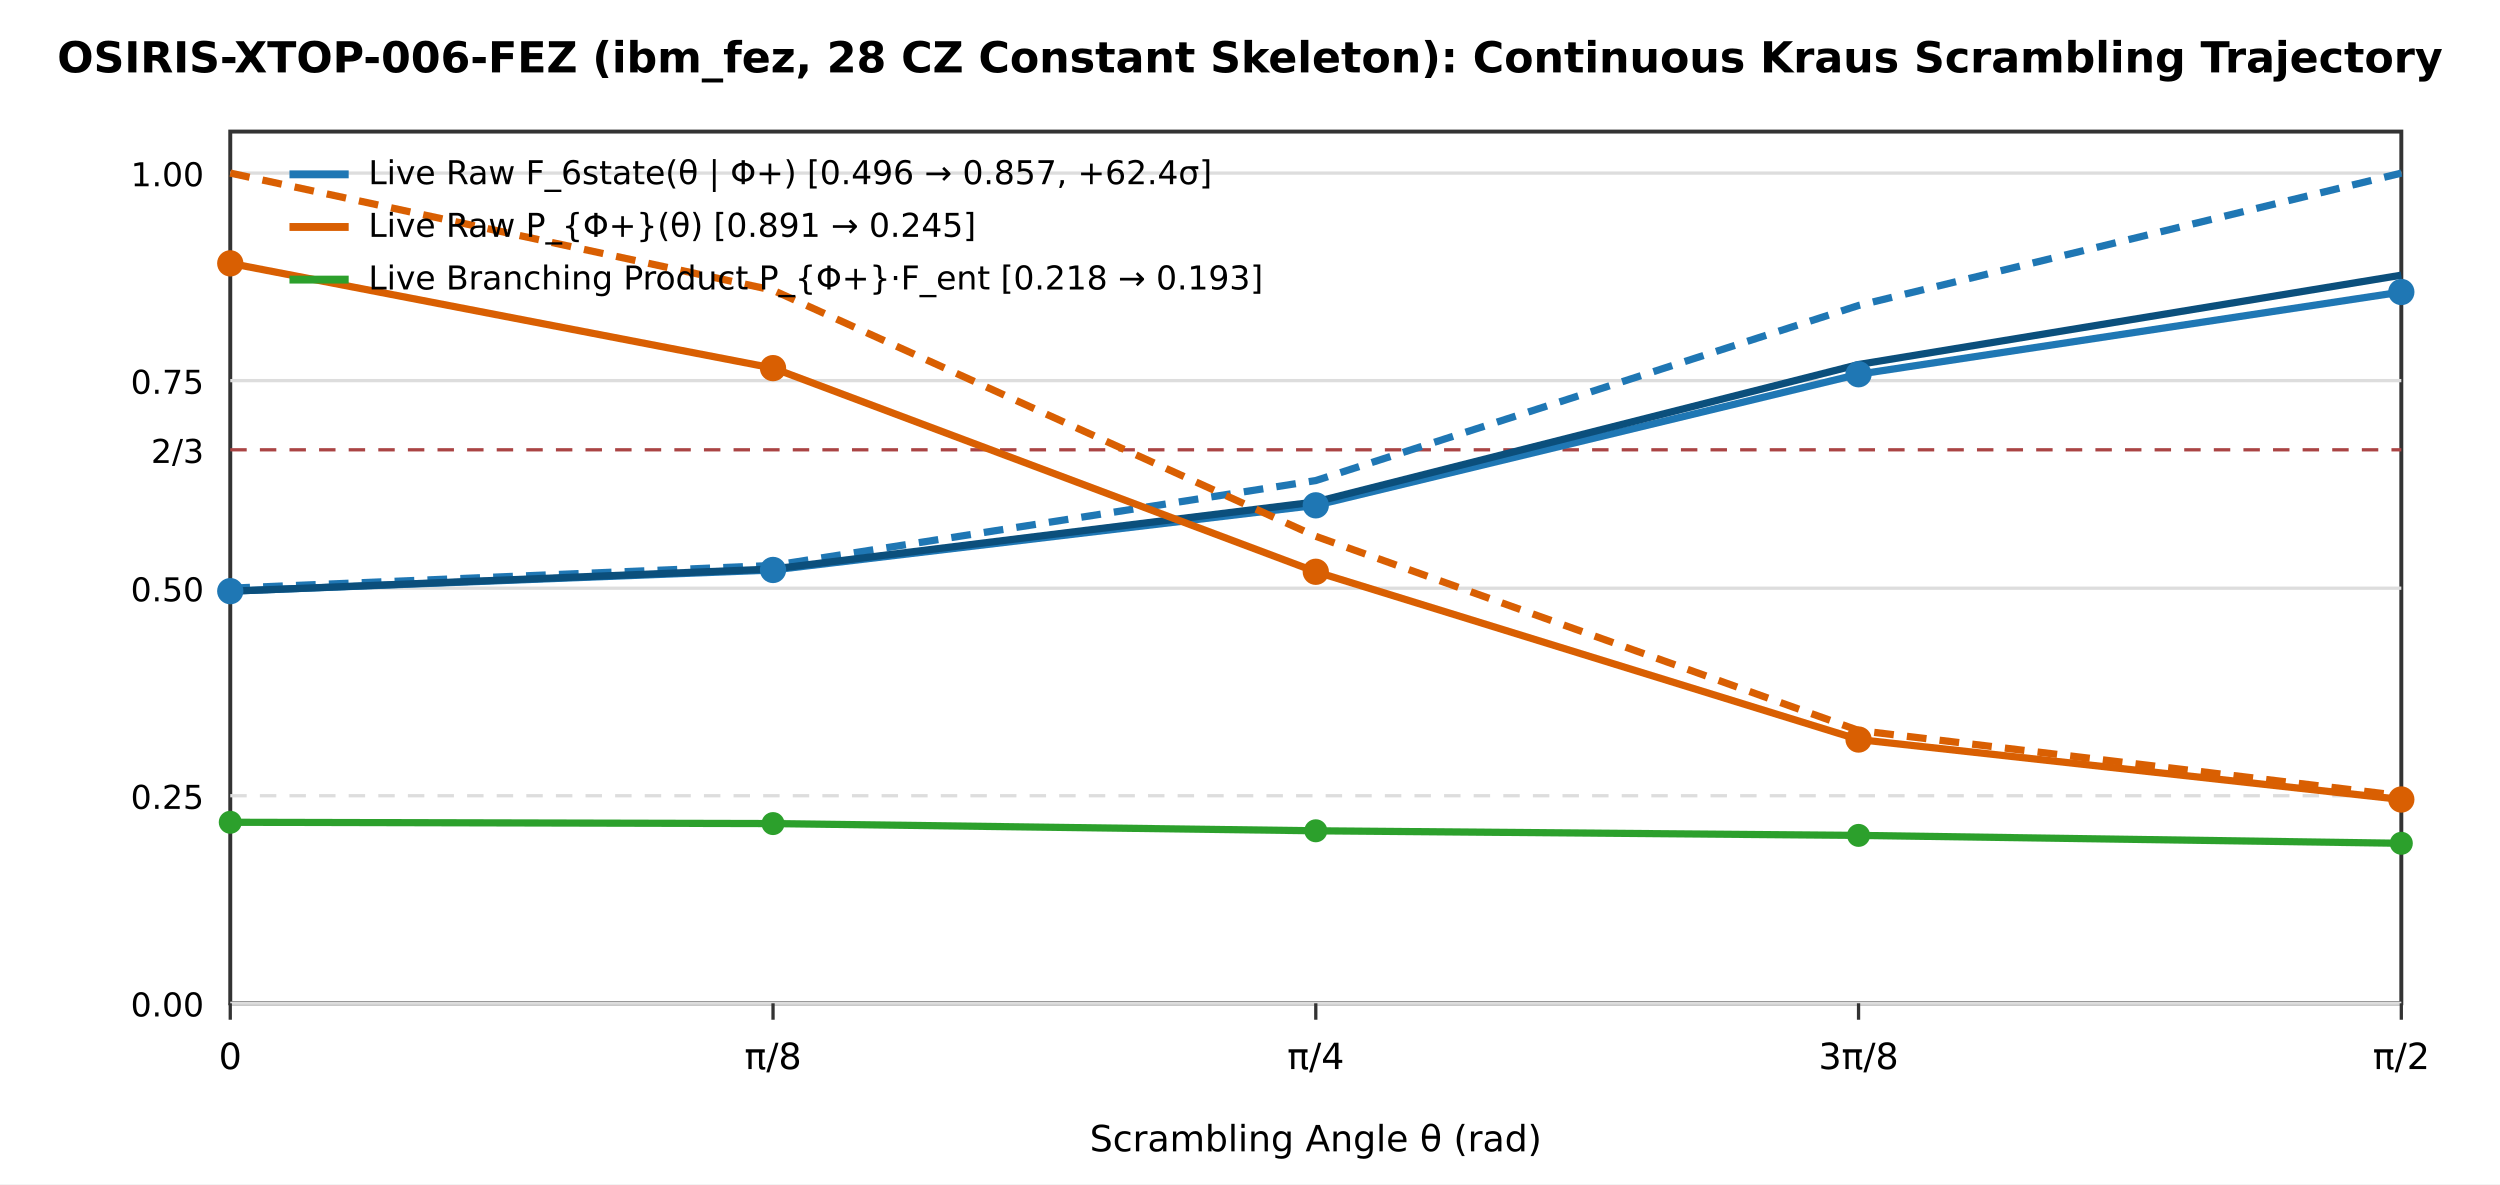
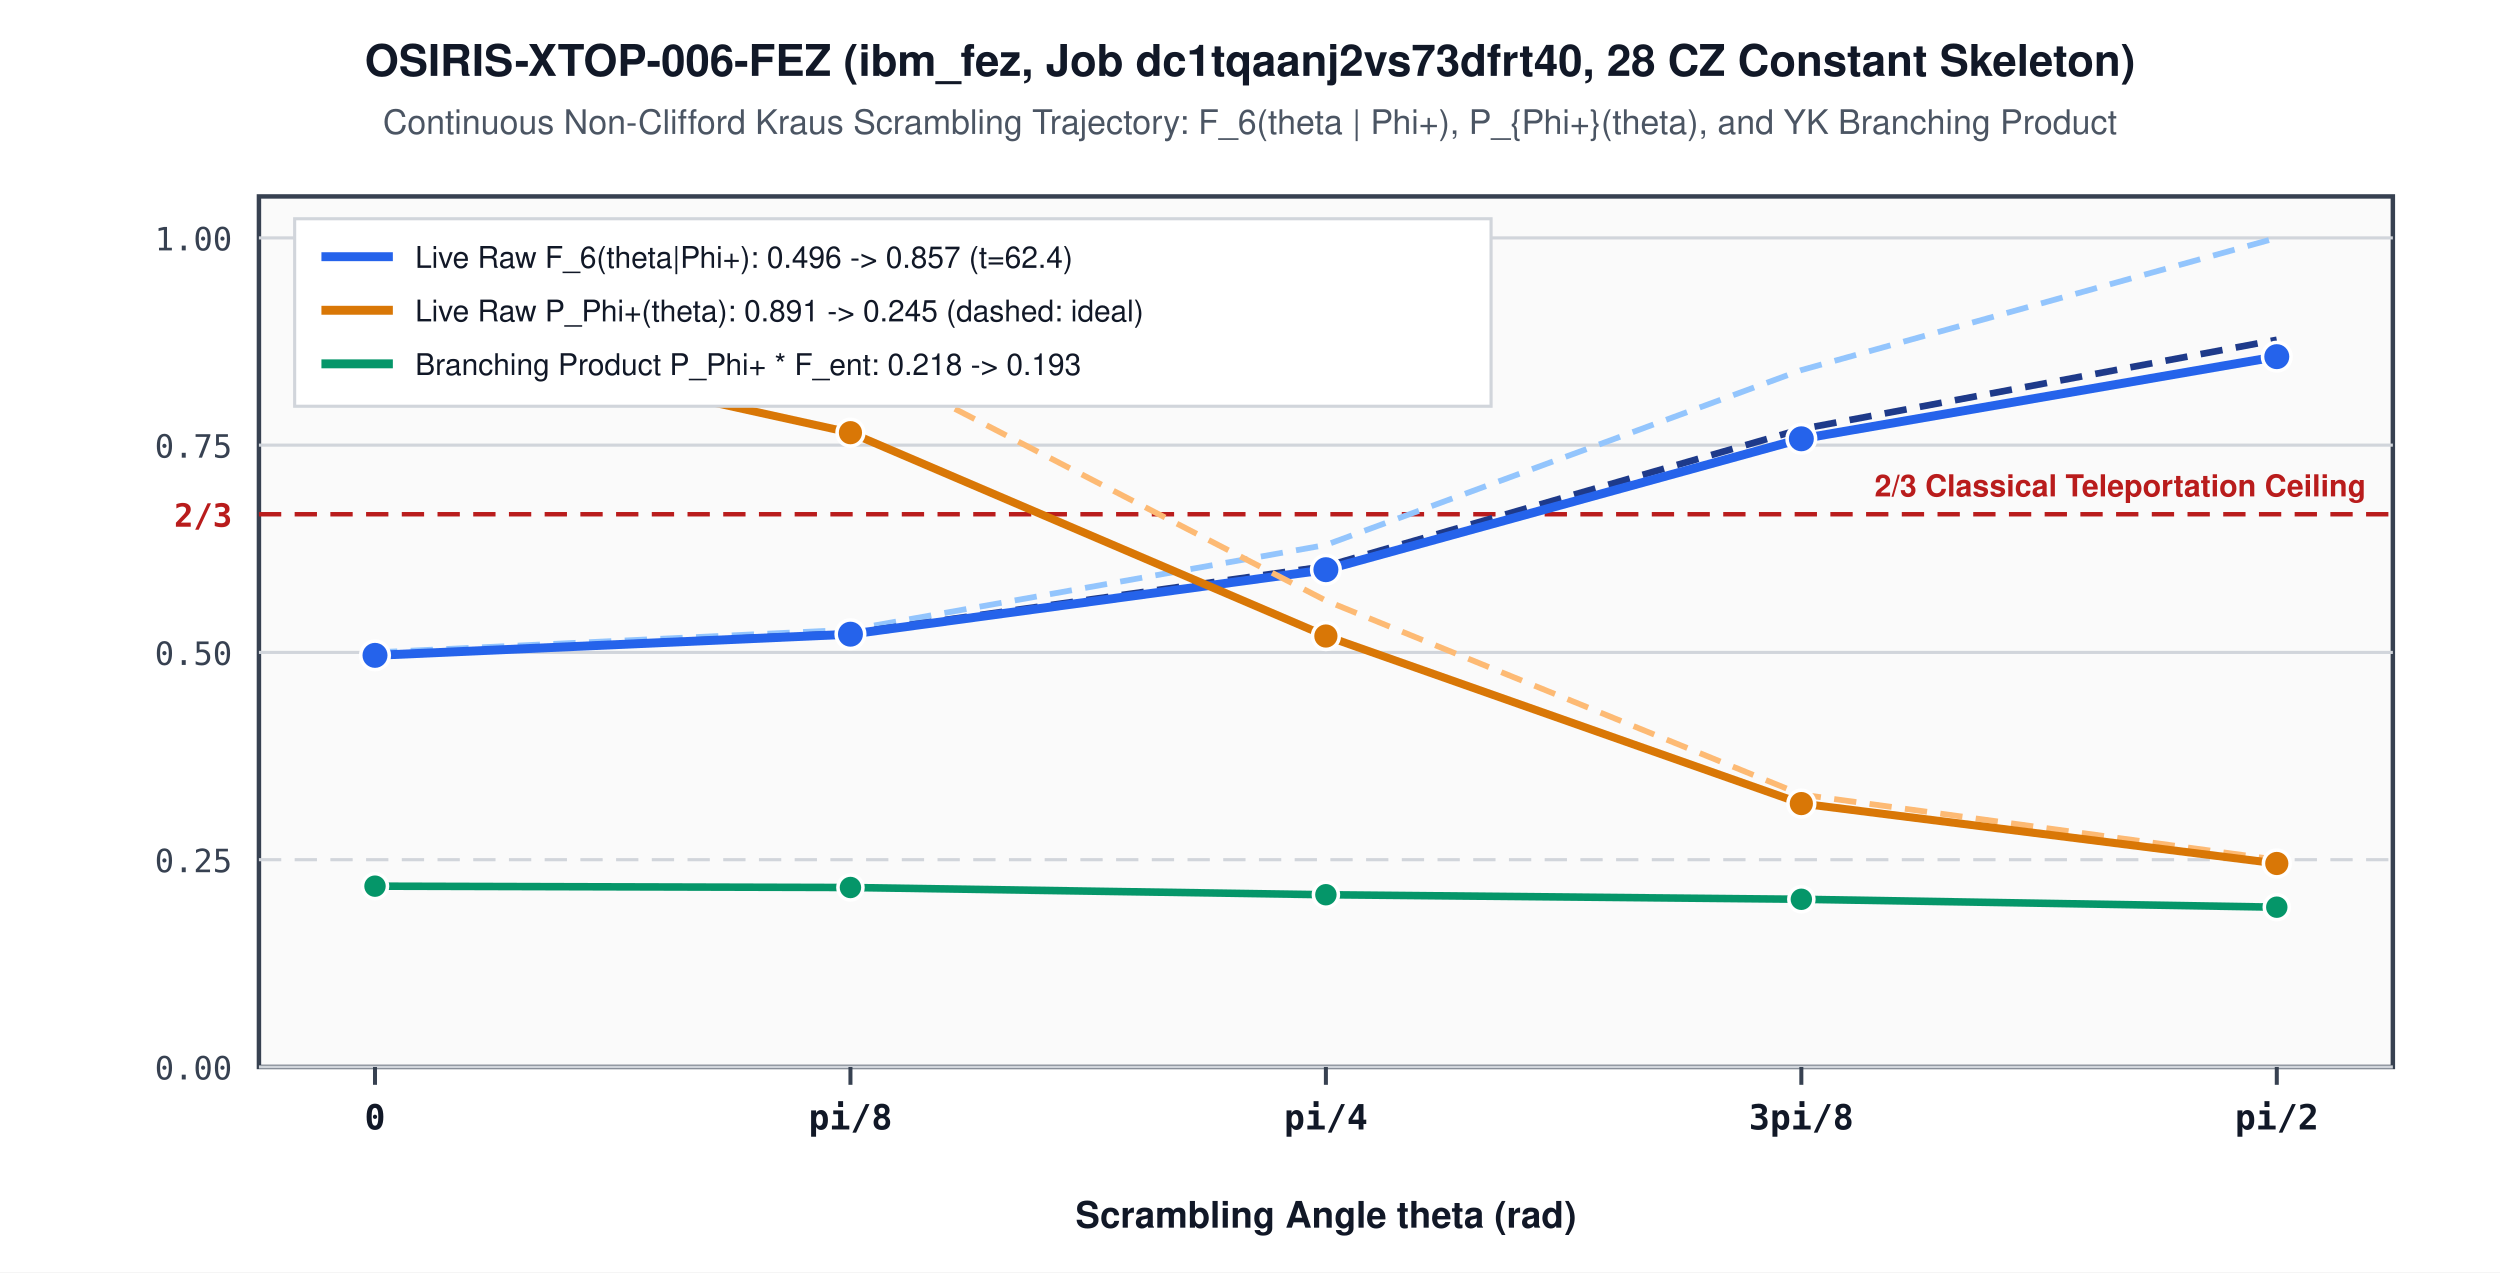
- <svg xmlns="http://www.w3.org/2000/svg" width="760" height="360" viewBox="0 0 760 360">
-   <rect width="100%" height="100%" fill="#ffffff" />
-   <text x="380.0" y="22" text-anchor="middle" font-family="DejaVu Sans,Arial" font-size="13" font-weight="bold">OSIRIS-XTOP-006-FEZ (ibm_fez, 28 CZ Constant Skeleton): Continuous Kraus Scrambling Trajectory</text>
-   <rect x="70" y="40" width="660" height="265" fill="none" stroke="#333333" stroke-width="1.2" />
-   <line x1="70" y1="305.00" x2="730" y2="305.00" stroke="#dddddd" stroke-width="1" />
-   <text x="62" y="309.00" text-anchor="end" font-family="DejaVu Sans,Arial" font-size="10">0.00</text>
-   <line x1="70" y1="241.90" x2="730" y2="241.90" stroke="#dddddd" stroke-width="1" stroke-dasharray="5,4" />
-   <text x="62" y="245.90" text-anchor="end" font-family="DejaVu Sans,Arial" font-size="10">0.25</text>
-   <line x1="70" y1="178.81" x2="730" y2="178.81" stroke="#dddddd" stroke-width="1" />
-   <text x="62" y="182.81" text-anchor="end" font-family="DejaVu Sans,Arial" font-size="10">0.50</text>
-   <line x1="70" y1="136.74" x2="730" y2="136.74" stroke="#aa4444" stroke-width="1" stroke-dasharray="5,4" />
-   <text x="62" y="140.74" text-anchor="end" font-family="DejaVu Sans,Arial" font-size="10">2/3</text>
-   <line x1="70" y1="115.71" x2="730" y2="115.71" stroke="#dddddd" stroke-width="1" />
-   <text x="62" y="119.71" text-anchor="end" font-family="DejaVu Sans,Arial" font-size="10">0.75</text>
-   <line x1="70" y1="52.62" x2="730" y2="52.62" stroke="#dddddd" stroke-width="1" />
-   <text x="62" y="56.62" text-anchor="end" font-family="DejaVu Sans,Arial" font-size="10">1.00</text>
-   <line x1="70.00" y1="305" x2="70.00" y2="310" stroke="#333" />
-   <text x="70.00" y="325" text-anchor="middle" font-family="DejaVu Sans,Arial" font-size="11">0</text>
-   <line x1="235.00" y1="305" x2="235.00" y2="310" stroke="#333" />
-   <text x="235.00" y="325" text-anchor="middle" font-family="DejaVu Sans,Arial" font-size="11">π/8</text>
-   <line x1="400.00" y1="305" x2="400.00" y2="310" stroke="#333" />
-   <text x="400.00" y="325" text-anchor="middle" font-family="DejaVu Sans,Arial" font-size="11">π/4</text>
-   <line x1="565.00" y1="305" x2="565.00" y2="310" stroke="#333" />
-   <text x="565.00" y="325" text-anchor="middle" font-family="DejaVu Sans,Arial" font-size="11">3π/8</text>
-   <line x1="730.00" y1="305" x2="730.00" y2="310" stroke="#333" />
-   <text x="730.00" y="325" text-anchor="middle" font-family="DejaVu Sans,Arial" font-size="11">π/2</text>
-   <text x="400.0" y="350" text-anchor="middle" font-family="DejaVu Sans,Arial" font-size="11">Scrambling Angle θ (rad)</text>
-   <polyline fill="none" stroke="#1f77b4" stroke-width="2.2" stroke-dasharray="6,4" points="70.00,178.81 235.00,171.90 400.00,146.09 565.00,92.86 730.00,52.62" />
-   <polyline fill="none" stroke="#1f77b4" stroke-width="2.2" points="70.00,179.71 235.00,173.27 400.00,153.62 565.00,113.77 730.00,88.77" />
-   <polyline fill="none" stroke="#0b4f7c" stroke-width="2.2" points="70.00,179.73 235.00,172.97 400.00,152.58 565.00,110.81 730.00,83.65" />
-   <polyline fill="none" stroke="#d95f02" stroke-width="2.2" stroke-dasharray="6,4" points="70.00,52.62 235.00,88.23 400.00,163.04 565.00,222.07 730.00,241.90" />
-   <polyline fill="none" stroke="#d95f02" stroke-width="2.2" points="70.00,80.06 235.00,111.91 400.00,173.82 565.00,224.82 730.00,243.05" />
-   <polyline fill="none" stroke="#2ca02c" stroke-width="2.2" points="70.00,249.97 235.00,250.37 400.00,252.56 565.00,253.96 730.00,256.36" />
-   <circle cx="70.00" cy="179.71" r="4" fill="#1f77b4" />
-   <circle cx="70.00" cy="80.06" r="4" fill="#d95f02" />
-   <circle cx="70.00" cy="249.97" r="3.5" fill="#2ca02c" />
-   <circle cx="235.00" cy="173.27" r="4" fill="#1f77b4" />
-   <circle cx="235.00" cy="111.91" r="4" fill="#d95f02" />
-   <circle cx="235.00" cy="250.37" r="3.5" fill="#2ca02c" />
-   <circle cx="400.00" cy="153.62" r="4" fill="#1f77b4" />
-   <circle cx="400.00" cy="173.82" r="4" fill="#d95f02" />
-   <circle cx="400.00" cy="252.56" r="3.5" fill="#2ca02c" />
-   <circle cx="565.00" cy="113.77" r="4" fill="#1f77b4" />
-   <circle cx="565.00" cy="224.82" r="4" fill="#d95f02" />
-   <circle cx="565.00" cy="253.96" r="3.5" fill="#2ca02c" />
-   <circle cx="730.00" cy="88.77" r="4" fill="#1f77b4" />
-   <circle cx="730.00" cy="243.05" r="4" fill="#d95f02" />
-   <circle cx="730.00" cy="256.36" r="3.5" fill="#2ca02c" />
-   <line x1="88" y1="53" x2="106" y2="53" stroke="#1f77b4" stroke-width="2.4" />
-   <text x="112" y="56" font-family="DejaVu Sans,Arial" font-size="10">Live Raw F_6state(θ | Φ+)  [0.496 → 0.857, +62.4σ]</text>
-   <line x1="88" y1="69" x2="106" y2="69" stroke="#d95f02" stroke-width="2.4" />
-   <text x="112" y="72" font-family="DejaVu Sans,Arial" font-size="10">Live Raw P_{Φ+}(θ)  [0.891 → 0.245]</text>
-   <line x1="88" y1="85" x2="106" y2="85" stroke="#2ca02c" stroke-width="2.4" />
-   <text x="112" y="88" font-family="DejaVu Sans,Arial" font-size="10">Live Branching Product P_{Φ+}·F_ent  [0.218 → 0.193]</text>
+ <svg xmlns="http://www.w3.org/2000/svg" width="560" height="285" viewBox="0 0 560 285">
+   <rect x="0" y="0" width="560" height="285" fill="#ffffff" />
+   <text x="280.00" y="17.00" font-family="Helvetica, Arial, sans-serif" font-size="9.8" font-weight="bold" fill="#111827" text-anchor="middle">OSIRIS-XTOP-006-FEZ (ibm_fez, Job dc1tqaanj2vs73dfrt40, 28 CZ Constant Skeleton)</text>
+   <text x="280.00" y="30.00" font-family="Helvetica, Arial, sans-serif" font-size="7.6" font-weight="normal" fill="#4b5563" text-anchor="middle">Continuous Non-Clifford Kraus Scrambling Trajectory: F_6(theta | Phi+), P_{Phi+}(theta), and YK Branching Product</text>
+   <rect x="58.00" y="44.00" width="478.00" height="195.00" fill="#fafafa" stroke="#374151" stroke-width="1.00" />
+   <line x1="58.00" y1="239.00" x2="536.00" y2="239.00" stroke="#d1d5db" stroke-width="0.70" />
+   <text x="52.00" y="241.80" font-family="monospace" font-size="7.2" font-weight="normal" fill="#374151" text-anchor="end">0.00</text>
+   <line x1="58.00" y1="192.57" x2="536.00" y2="192.57" stroke="#d1d5db" stroke-width="0.70" stroke-dasharray="5,3" />
+   <text x="52.00" y="195.37" font-family="monospace" font-size="7.2" font-weight="normal" fill="#374151" text-anchor="end">0.25</text>
+   <line x1="58.00" y1="146.14" x2="536.00" y2="146.14" stroke="#d1d5db" stroke-width="0.70" />
+   <text x="52.00" y="148.94" font-family="monospace" font-size="7.2" font-weight="normal" fill="#374151" text-anchor="end">0.50</text>
+   <line x1="58.00" y1="115.19" x2="536.00" y2="115.19" stroke="#b91c1c" stroke-width="1.00" stroke-dasharray="5,3" />
+   <text x="52.00" y="117.99" font-family="monospace" font-size="7.2" font-weight="bold" fill="#b91c1c" text-anchor="end">2/3</text>
+   <line x1="58.00" y1="99.71" x2="536.00" y2="99.71" stroke="#d1d5db" stroke-width="0.70" />
+   <text x="52.00" y="102.51" font-family="monospace" font-size="7.2" font-weight="normal" fill="#374151" text-anchor="end">0.75</text>
+   <line x1="58.00" y1="53.29" x2="536.00" y2="53.29" stroke="#d1d5db" stroke-width="0.70" />
+   <text x="52.00" y="56.09" font-family="monospace" font-size="7.2" font-weight="normal" fill="#374151" text-anchor="end">1.00</text>
+   <text x="530.00" y="111.19" font-family="Helvetica, Arial, sans-serif" font-size="6.8" font-weight="bold" fill="#b91c1c" text-anchor="end">2/3 Classical Teleportation Ceiling</text>
+   <line x1="84.00" y1="239.00" x2="84.00" y2="243.00" stroke="#374151" stroke-width="0.90" />
+   <text x="84.00" y="253.00" font-family="monospace" font-size="7.8" font-weight="bold" fill="#111827" text-anchor="middle">0</text>
+   <line x1="190.50" y1="239.00" x2="190.50" y2="243.00" stroke="#374151" stroke-width="0.90" />
+   <text x="190.50" y="253.00" font-family="monospace" font-size="7.8" font-weight="bold" fill="#111827" text-anchor="middle">pi/8</text>
+   <line x1="297.00" y1="239.00" x2="297.00" y2="243.00" stroke="#374151" stroke-width="0.90" />
+   <text x="297.00" y="253.00" font-family="monospace" font-size="7.8" font-weight="bold" fill="#111827" text-anchor="middle">pi/4</text>
+   <line x1="403.50" y1="239.00" x2="403.50" y2="243.00" stroke="#374151" stroke-width="0.90" />
+   <text x="403.50" y="253.00" font-family="monospace" font-size="7.8" font-weight="bold" fill="#111827" text-anchor="middle">3pi/8</text>
+   <line x1="510.00" y1="239.00" x2="510.00" y2="243.00" stroke="#374151" stroke-width="0.90" />
+   <text x="510.00" y="253.00" font-family="monospace" font-size="7.8" font-weight="bold" fill="#111827" text-anchor="middle">pi/2</text>
+   <text x="297.00" y="275.00" font-family="Helvetica, Arial, sans-serif" font-size="8.2" font-weight="bold" fill="#111827" text-anchor="middle">Scrambling Angle theta (rad)</text>
+   <polyline points="84.00,146.14 190.50,141.06 297.00,122.07 403.50,82.90 510.00,53.29" fill="none" stroke="#93c5fd" stroke-width="1.30" stroke-dasharray="5,3" />
+   <polyline points="84.00,146.82 190.50,141.85 297.00,126.84 403.50,96.11 510.00,76.12" fill="none" stroke="#1e3a8a" stroke-width="1.50" stroke-dasharray="5,3" />
+   <polyline points="84.00,146.80 190.50,142.06 297.00,127.61 403.50,98.29 510.00,79.89" fill="none" stroke="#2563eb" stroke-width="2.00" />
+   <polyline points="84.00,53.29 190.50,79.49 297.00,134.54 403.50,177.98 510.00,192.57" fill="none" stroke="#fdba74" stroke-width="1.30" stroke-dasharray="5,3" />
+   <polyline points="84.00,73.48 190.50,96.92 297.00,142.47 403.50,180.00 510.00,193.42" fill="none" stroke="#d97706" stroke-width="1.80" />
+   <polyline points="84.00,198.50 190.50,198.80 297.00,200.42 403.50,201.44 510.00,203.21" fill="none" stroke="#059669" stroke-width="1.70" />
+   <line x1="84.00" y1="147.50" x2="84.00" y2="146.11" stroke="#1d4ed8" stroke-width="1.20" />
+   <circle cx="84.00" cy="146.80" r="3.20" fill="#2563eb" stroke="#ffffff" stroke-width="0.80" />
+   <circle cx="84.00" cy="73.48" r="3.00" fill="#d97706" stroke="#ffffff" stroke-width="0.80" />
+   <circle cx="84.00" cy="198.50" r="2.80" fill="#059669" stroke="#ffffff" stroke-width="0.80" />
+   <line x1="190.50" y1="142.75" x2="190.50" y2="141.37" stroke="#1d4ed8" stroke-width="1.20" />
+   <circle cx="190.50" cy="142.06" r="3.20" fill="#2563eb" stroke="#ffffff" stroke-width="0.80" />
+   <circle cx="190.50" cy="96.92" r="3.00" fill="#d97706" stroke="#ffffff" stroke-width="0.80" />
+   <circle cx="190.50" cy="198.80" r="2.80" fill="#059669" stroke="#ffffff" stroke-width="0.80" />
+   <line x1="297.00" y1="129.56" x2="297.00" y2="125.66" stroke="#1d4ed8" stroke-width="1.20" />
+   <circle cx="297.00" cy="127.61" r="3.20" fill="#2563eb" stroke="#ffffff" stroke-width="0.80" />
+   <circle cx="297.00" cy="142.47" r="3.00" fill="#d97706" stroke="#ffffff" stroke-width="0.80" />
+   <circle cx="297.00" cy="200.42" r="2.80" fill="#059669" stroke="#ffffff" stroke-width="0.80" />
+   <line x1="403.50" y1="99.75" x2="403.50" y2="96.82" stroke="#1d4ed8" stroke-width="1.20" />
+   <circle cx="403.50" cy="98.29" r="3.20" fill="#2563eb" stroke="#ffffff" stroke-width="0.80" />
+   <circle cx="403.50" cy="180.00" r="3.00" fill="#d97706" stroke="#ffffff" stroke-width="0.80" />
+   <circle cx="403.50" cy="201.44" r="2.80" fill="#059669" stroke="#ffffff" stroke-width="0.80" />
+   <line x1="510.00" y1="80.69" x2="510.00" y2="79.09" stroke="#1d4ed8" stroke-width="1.20" />
+   <circle cx="510.00" cy="79.89" r="3.20" fill="#2563eb" stroke="#ffffff" stroke-width="0.80" />
+   <circle cx="510.00" cy="193.42" r="3.00" fill="#d97706" stroke="#ffffff" stroke-width="0.80" />
+   <circle cx="510.00" cy="203.21" r="2.80" fill="#059669" stroke="#ffffff" stroke-width="0.80" />
+   <rect x="66.00" y="49.00" width="268.00" height="42.00" fill="#ffffff" stroke="#d1d5db" stroke-width="0.70" />
+   <line x1="72.00" y1="57.50" x2="88.00" y2="57.50" stroke="#2563eb" stroke-width="2.00" />
+   <text x="93.00" y="60.00" font-family="Helvetica, Arial, sans-serif" font-size="6.7" font-weight="normal" fill="#111827" text-anchor="start">Live Raw F_6(theta|Phi+): 0.496 -&gt; 0.857 (t=62.4)</text>
+   <line x1="72.00" y1="69.50" x2="88.00" y2="69.50" stroke="#d97706" stroke-width="2.00" />
+   <text x="93.00" y="72.00" font-family="Helvetica, Arial, sans-serif" font-size="6.7" font-weight="normal" fill="#111827" text-anchor="start">Live Raw P_Phi+(theta): 0.891 -&gt; 0.245 (dashed: ideal)</text>
+   <line x1="72.00" y1="81.50" x2="88.00" y2="81.50" stroke="#059669" stroke-width="2.00" />
+   <text x="93.00" y="84.00" font-family="Helvetica, Arial, sans-serif" font-size="6.7" font-weight="normal" fill="#111827" text-anchor="start">Branching Product P_Phi+ * F_ent: 0.218 -&gt; 0.193</text>
</svg>
